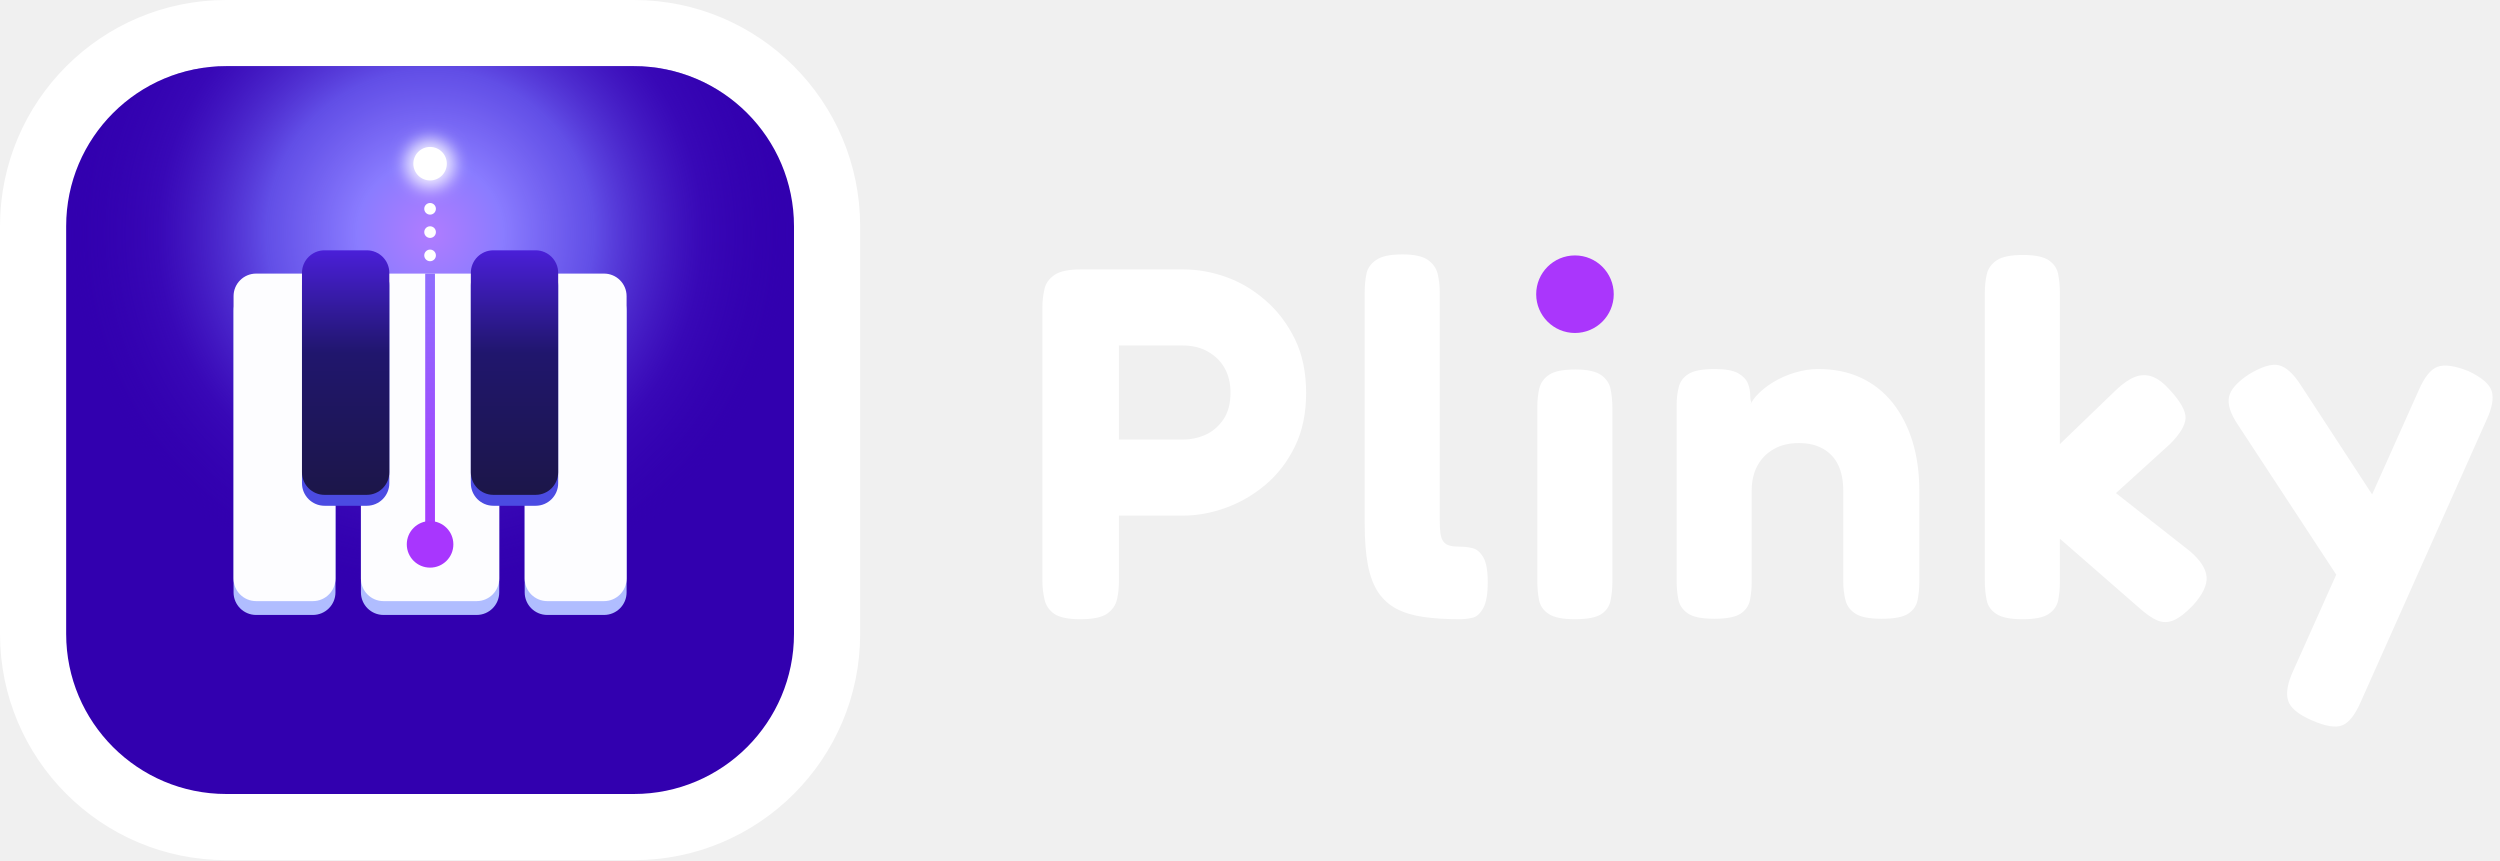
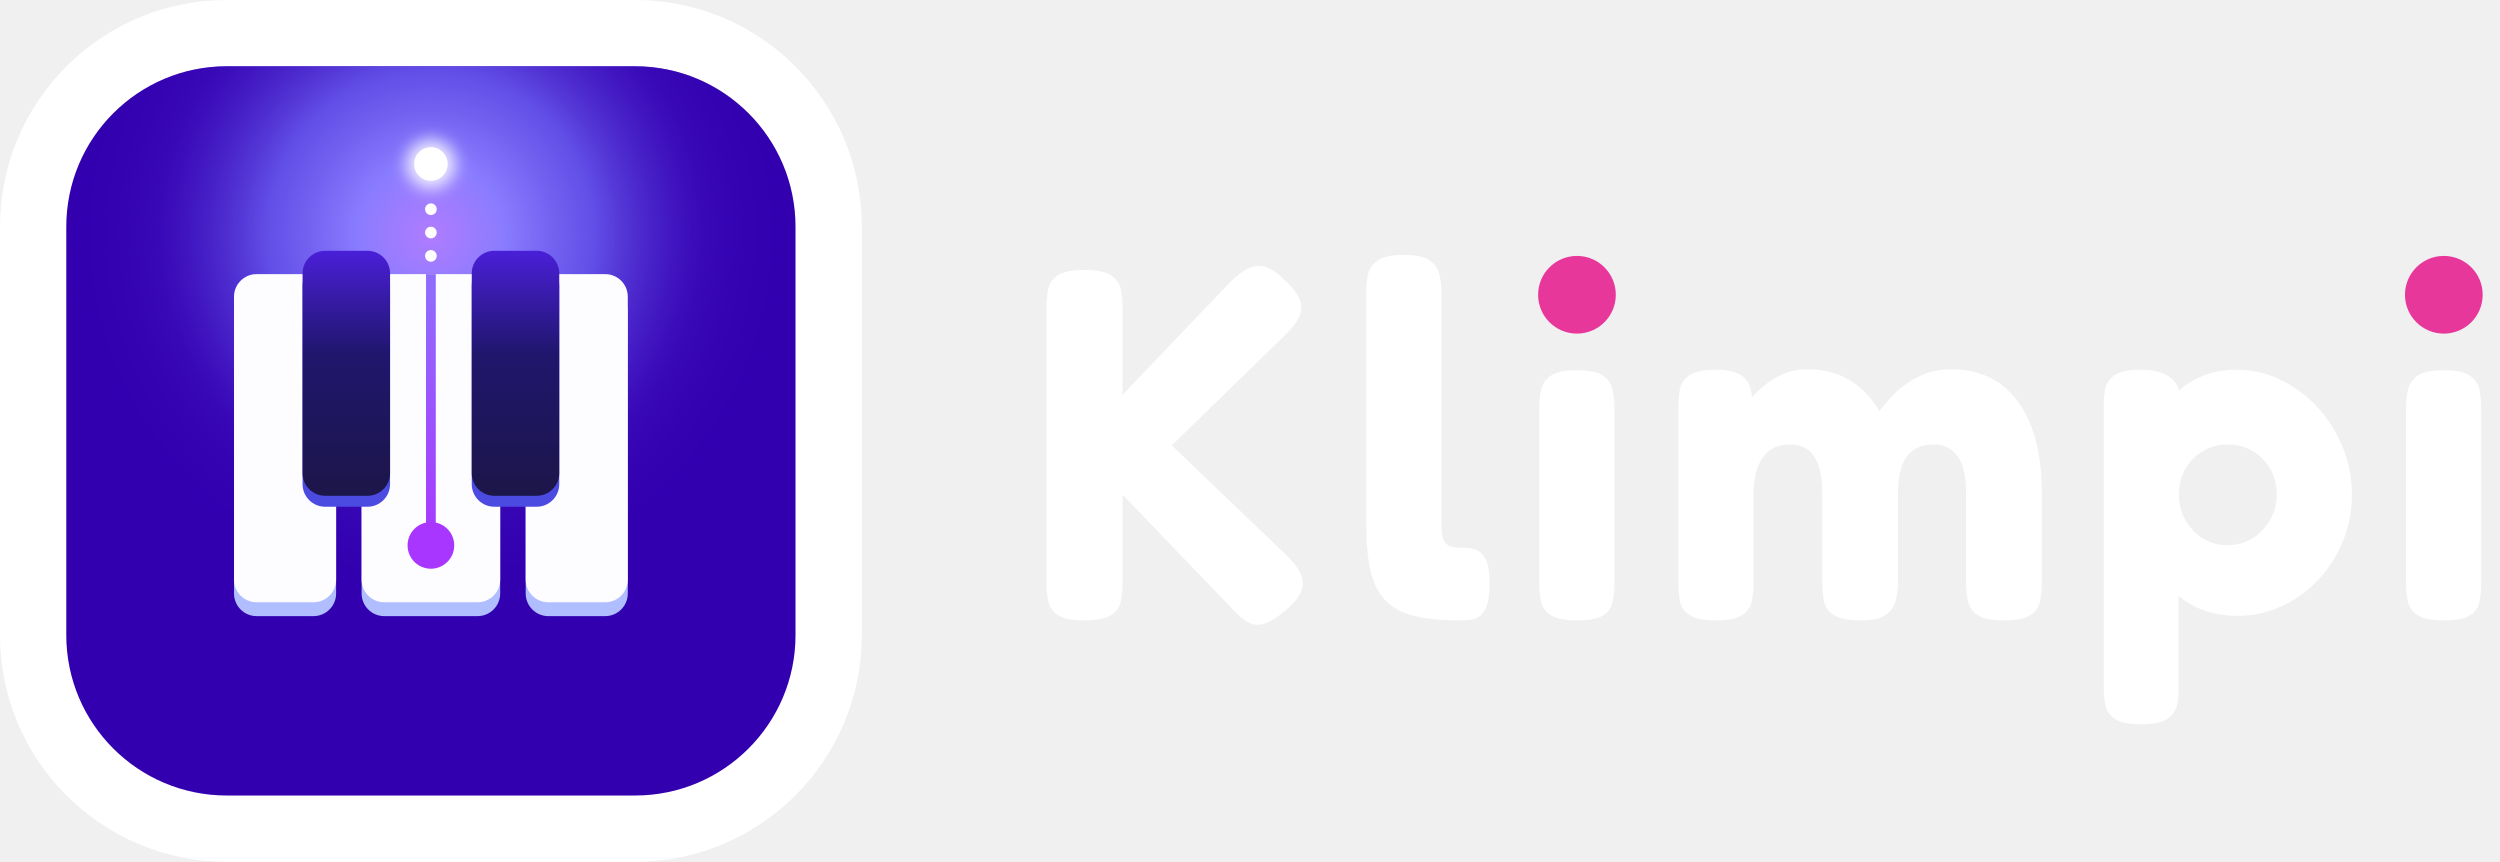
- <svg xmlns="http://www.w3.org/2000/svg" width="219.83" height="75.64" viewBox="0 0 219.83 75.64" role="img" aria-label="Plinky">
+ <svg xmlns="http://www.w3.org/2000/svg" width="219.41" height="75.64" viewBox="0 0 219.41 75.64" role="img" aria-label="Klimpi">
  <g transform="scale(0.64)">
    <defs>
      <radialGradient id="pg" cx="50" cy="23" r="50" gradientUnits="userSpaceOnUse">
        <stop offset="0" stop-color="#b07cff" />
        <stop offset=".2" stop-color="#8a7cff" />
        <stop offset=".45" stop-color="#6a5cf0" stop-opacity=".85" />
        <stop offset=".75" stop-color="#4012c0" stop-opacity=".45" />
        <stop offset="1" stop-color="#3200af" stop-opacity="0" />
      </radialGradient>
      <linearGradient id="pb" x1="0" y1="0" x2="0" y2="1">
        <stop offset="0" stop-color="#4a1fd8" />
        <stop offset=".42" stop-color="#20166d" />
        <stop offset="1" stop-color="#1c1649" />
      </linearGradient>
      <linearGradient id="pl" x1="0" y1="0" x2="0" y2="1">
        <stop offset="0" stop-color="#8f6efe" />
        <stop offset="1" stop-color="#a739fe" />
      </linearGradient>
      <filter id="ph" x="-2" y="-2" width="5" height="5">
        <feGaussianBlur stdDeviation="1.1" />
      </filter>
      <filter id="ps" x="-.1" y="-.3" width="1.2" height="1.8">
        <feDropShadow dx="0" dy=".7" stdDeviation=".8" flood-color="#12004a" flood-opacity=".45" />
      </filter>
    </defs>
    <rect width="118.18" height="118.18" rx="31.09" fill="#fff" />
    <g transform="translate(9.09 9.09)">
      <rect width="100" height="100" rx="22" fill="#3200af" />
      <rect width="100" height="100" rx="22" fill="url(#pg)" />
      <rect x="23" y="30.5" width="14" height="44.9" rx="3.1" fill="#b0bdff" />
      <rect x="23" y="28.5" width="14" height="45" rx="3.1" fill="#fdfdff" />
      <rect x="40.5" y="30.5" width="19" height="44.9" rx="3.1" fill="#b0bdff" />
      <rect x="40.5" y="28.5" width="19" height="45" rx="3.1" fill="#fdfdff" />
      <rect x="63" y="30.5" width="14" height="44.9" rx="3.1" fill="#b0bdff" />
      <rect x="63" y="28.5" width="14" height="45" rx="3.1" fill="#fdfdff" />
      <rect x="49.33" y="28.5" width="1.34" height="37" fill="url(#pl)" />
      <circle cx="50" cy="65.7" r="3.2" fill="#a836fe" />
      <rect x="32.4" y="27" width="12" height="33.4" rx="3.1" fill="#4b4be2" />
      <rect x="32.4" y="25.3" width="12" height="33.6" rx="3.1" fill="url(#pb)" />
      <rect x="55.6" y="27" width="12" height="33.4" rx="3.1" fill="#4b4be2" />
      <rect x="55.6" y="25.3" width="12" height="33.6" rx="3.1" fill="url(#pb)" />
      <circle cx="50" cy="13.4" r="3.4" fill="#fff" opacity=".85" filter="url(#ph)" />
      <circle cx="50" cy="13.4" r="2.3" fill="#fff" />
      <circle cx="50" cy="19.6" r=".8" fill="#fff" />
      <circle cx="50" cy="22.8" r=".8" fill="#fff" />
      <circle cx="50" cy="26" r=".8" fill="#fff" />
    </g>
  </g>
-   <path fill="#fff" d="M95 54.45Q93.38 54.45 92.69 53.97Q92.01 53.48 91.84 52.69Q91.66 51.9 91.66 51.06L91.66 27.04Q91.66 26.2 91.84 25.43Q92.01 24.66 92.72 24.18Q93.42 23.69 95.05 23.69L104.07 23.69Q105.92 23.69 107.79 24.35Q109.66 25.01 111.26 26.4Q112.87 27.79 113.86 29.81Q114.85 31.83 114.85 34.56Q114.85 37.25 113.86 39.27Q112.87 41.29 111.26 42.64Q109.66 43.98 107.76 44.66Q105.87 45.34 104.02 45.34L98.39 45.34L98.39 51.11Q98.39 51.94 98.22 52.71Q98.04 53.48 97.34 53.97Q96.63 54.45 95 54.45ZM98.39 38.65L104.07 38.65Q105.04 38.65 105.98 38.24Q106.93 37.82 107.57 36.89Q108.2 35.97 108.2 34.52Q108.2 33.29 107.68 32.36Q107.15 31.44 106.2 30.91Q105.26 30.38 104.02 30.38L98.39 30.38ZM128.36 54.45Q126.55 54.45 125.17 54.25Q123.78 54.05 122.79 53.53Q121.8 53 121.18 52.07Q120.57 51.15 120.28 49.68Q120 48.2 120 46.05L120 25.72Q120 24.84 120.15 24.09Q120.3 23.34 121.01 22.86Q121.71 22.37 123.3 22.37Q124.88 22.37 125.56 22.86Q126.24 23.34 126.42 24.09Q126.6 24.84 126.6 25.72L126.6 45.74Q126.6 46.44 126.66 46.9Q126.73 47.37 126.93 47.63Q127.12 47.89 127.48 47.98Q127.83 48.07 128.4 48.07Q128.93 48.07 129.48 48.2Q130.03 48.33 130.42 48.99Q130.82 49.65 130.82 51.19Q130.82 52.78 130.42 53.48Q130.03 54.19 129.48 54.32Q128.93 54.45 128.36 54.45ZM138.48 54.45Q136.89 54.45 136.19 53.99Q135.48 53.53 135.33 52.76Q135.18 51.99 135.18 51.15L135.18 35.79Q135.18 34.91 135.35 34.17Q135.53 33.42 136.21 32.96Q136.89 32.49 138.52 32.49Q140.1 32.49 140.79 32.98Q141.47 33.46 141.62 34.21Q141.78 34.96 141.78 35.88L141.78 51.19Q141.78 52.03 141.62 52.8Q141.47 53.57 140.79 54.01Q140.1 54.45 138.48 54.45ZM150.73 54.41Q149.1 54.41 148.42 53.94Q147.74 53.48 147.58 52.71Q147.43 51.94 147.43 51.11L147.43 35.62Q147.43 34.78 147.61 34.06Q147.78 33.33 148.46 32.89Q149.15 32.45 150.77 32.45Q152.18 32.45 152.84 32.82Q153.5 33.2 153.7 33.73Q153.9 34.25 153.9 34.72Q153.9 35.18 153.99 35.35L153.72 36.19Q153.81 35.53 154.4 34.85Q155 34.17 155.9 33.62Q156.8 33.07 157.84 32.76Q158.87 32.45 159.88 32.45Q161.99 32.45 163.64 33.22Q165.29 33.99 166.44 35.44Q167.58 36.89 168.18 38.85Q168.77 40.81 168.77 43.14L168.77 51.15Q168.77 51.99 168.62 52.76Q168.46 53.53 167.78 53.97Q167.1 54.41 165.47 54.41Q163.8 54.41 163.12 53.94Q162.43 53.48 162.26 52.71Q162.08 51.94 162.08 51.11L162.08 43.14Q162.08 41.82 161.64 40.9Q161.2 39.97 160.32 39.47Q159.44 38.96 158.17 38.96Q156.89 38.96 155.97 39.49Q155.04 40.02 154.54 40.94Q154.03 41.87 154.03 43.14L154.03 51.15Q154.03 51.99 153.88 52.76Q153.72 53.53 153.04 53.97Q152.36 54.41 150.73 54.41ZM192.57 48.47Q193.94 49.65 194.03 50.73Q194.11 51.81 192.84 53.22Q191.87 54.23 191.14 54.54Q190.42 54.85 189.71 54.56Q189.01 54.27 188.09 53.44L181.13 47.37L181.13 51.15Q181.13 52.03 180.98 52.78Q180.83 53.53 180.14 53.99Q179.46 54.45 177.83 54.45Q176.25 54.45 175.55 53.99Q174.84 53.53 174.69 52.76Q174.53 51.99 174.53 51.11L174.53 25.72Q174.53 24.84 174.71 24.09Q174.89 23.34 175.59 22.88Q176.29 22.42 177.88 22.42Q179.46 22.42 180.14 22.88Q180.83 23.34 180.98 24.11Q181.13 24.88 181.13 25.76L181.13 39.05L186.06 34.3Q186.94 33.46 187.71 33.15Q188.48 32.85 189.23 33.11Q189.98 33.37 190.81 34.3Q192.22 35.84 192.18 36.78Q192.13 37.73 190.81 39.05L186.06 43.36ZM203.28 63.34Q201.47 62.55 201.19 61.58Q200.9 60.61 201.65 58.98L212.69 34.3Q213.44 32.58 214.34 32.25Q215.25 31.92 217.05 32.63Q218.81 33.46 219.1 34.39Q219.38 35.31 218.68 36.85L207.59 61.71Q206.84 63.43 205.96 63.78Q205.08 64.13 203.28 63.34ZM207.11 53.09L196.77 37.33Q195.8 35.88 196 34.91Q196.19 33.95 197.73 32.93Q199.45 31.88 200.4 32.12Q201.34 32.36 202.31 33.86L209.92 45.52Z" />
-   <circle fill="#aa36fc" cx="138.49" cy="25.87" r="3.41" />
+   <path fill="#fff" d="M95.14 54.45Q93.55 54.45 92.85 53.99Q92.14 53.53 91.99 52.73Q91.84 51.94 91.84 51.11L91.84 26.99Q91.84 26.16 91.99 25.39Q92.14 24.62 92.85 24.16Q93.55 23.69 95.18 23.69Q96.85 23.69 97.53 24.18Q98.22 24.66 98.37 25.41Q98.52 26.16 98.52 27.04L98.52 34.65L107.94 24.79Q108.82 23.91 109.55 23.56Q110.27 23.21 111.04 23.43Q111.81 23.65 112.69 24.53Q114.19 25.89 114.21 26.93Q114.23 27.96 112.96 29.24L102.84 39.09L113.04 48.86Q114.41 50.23 114.34 51.3Q114.28 52.38 112.78 53.61Q111.72 54.49 110.95 54.74Q110.18 54.98 109.52 54.6Q108.86 54.23 108.03 53.31L98.52 43.41L98.52 51.15Q98.52 51.99 98.37 52.76Q98.22 53.53 97.51 53.99Q96.81 54.45 95.14 54.45ZM128.27 54.45Q126.46 54.45 125.08 54.25Q123.69 54.05 122.7 53.53Q121.71 53 121.1 52.07Q120.48 51.15 120.19 49.68Q119.91 48.2 119.91 46.05L119.91 25.72Q119.91 24.84 120.06 24.09Q120.22 23.34 120.92 22.86Q121.62 22.37 123.21 22.37Q124.79 22.37 125.47 22.86Q126.16 23.34 126.33 24.09Q126.51 24.84 126.51 25.72L126.51 45.74Q126.51 46.44 126.57 46.9Q126.64 47.37 126.84 47.63Q127.04 47.89 127.39 47.98Q127.74 48.07 128.31 48.07Q128.84 48.07 129.39 48.2Q129.94 48.33 130.34 48.99Q130.73 49.65 130.73 51.19Q130.73 52.78 130.34 53.48Q129.94 54.19 129.39 54.32Q128.84 54.45 128.27 54.45ZM138.39 54.45Q136.8 54.45 136.1 53.99Q135.4 53.53 135.24 52.76Q135.09 51.99 135.09 51.15L135.09 35.79Q135.09 34.91 135.26 34.17Q135.44 33.42 136.12 32.96Q136.8 32.49 138.43 32.49Q140.02 32.49 140.7 32.98Q141.38 33.46 141.53 34.21Q141.69 34.96 141.69 35.88L141.69 51.19Q141.69 52.03 141.53 52.8Q141.38 53.57 140.7 54.01Q140.02 54.45 138.39 54.45ZM150.55 54.45Q148.97 54.45 148.27 53.97Q147.56 53.48 147.43 52.73Q147.3 51.99 147.3 51.11L147.3 35.71Q147.3 34.83 147.45 34.1Q147.61 33.37 148.31 32.91Q149.01 32.45 150.64 32.45Q152.27 32.45 153.02 33.09Q153.77 33.73 153.77 35.18L153.19 35.66Q153.28 35.44 153.72 34.91Q154.16 34.39 154.87 33.81Q155.57 33.24 156.52 32.82Q157.46 32.41 158.56 32.41Q160.01 32.41 161.18 32.82Q162.35 33.24 163.29 34.06Q164.24 34.87 164.94 36.1Q165.56 35.22 166.44 34.39Q167.32 33.55 168.53 32.98Q169.74 32.41 171.23 32.41Q173.79 32.41 175.57 33.7Q177.35 35 178.27 37.42Q179.2 39.84 179.2 43.27L179.2 51.15Q179.2 51.99 179.04 52.76Q178.89 53.53 178.19 53.99Q177.48 54.45 175.85 54.45Q174.23 54.45 173.54 53.97Q172.86 53.48 172.71 52.71Q172.55 51.94 172.55 51.11L172.55 43.23Q172.55 41.87 172.25 40.94Q171.94 40.02 171.3 39.51Q170.66 39.01 169.69 39.01Q168.68 39.01 167.98 39.47Q167.27 39.93 166.92 40.88Q166.57 41.82 166.57 43.27L166.57 51.15Q166.57 52.03 166.35 52.8Q166.13 53.57 165.4 54.03Q164.68 54.49 163.09 54.45Q161.51 54.41 160.85 53.92Q160.19 53.44 160.06 52.67Q159.93 51.9 159.93 51.11L159.93 43.23Q159.93 41.87 159.62 40.92Q159.31 39.97 158.69 39.49Q158.08 39.01 157.07 39.01Q155.97 39.01 155.26 39.58Q154.56 40.15 154.23 41.1Q153.9 42.04 153.9 43.23L153.9 51.15Q153.9 52.03 153.74 52.78Q153.59 53.53 152.89 53.99Q152.18 54.45 150.55 54.45ZM196.38 54.05Q194.22 54.05 192.57 53.2Q190.92 52.34 189.85 50.86Q188.77 49.39 188.22 47.45Q187.67 45.52 187.71 43.27Q187.71 41.12 188.28 39.16Q188.86 37.2 189.93 35.68Q191.01 34.17 192.62 33.31Q194.22 32.45 196.38 32.45Q198.32 32.45 200.14 33.33Q201.97 34.21 203.38 35.73Q204.78 37.25 205.6 39.23Q206.41 41.21 206.41 43.41Q206.41 45.61 205.6 47.56Q204.78 49.52 203.38 50.97Q201.97 52.43 200.16 53.24Q198.36 54.05 196.38 54.05ZM187.89 63.56Q186.3 63.56 185.62 63.1Q184.94 62.63 184.79 61.91Q184.63 61.18 184.63 60.35L184.63 35.75Q184.63 34.87 184.76 34.14Q184.9 33.42 185.58 32.93Q186.26 32.45 187.84 32.45Q189.21 32.45 190.02 32.85Q190.84 33.24 191.19 34.08L191.19 60.3Q191.23 61.14 191.06 61.89Q190.88 62.63 190.2 63.1Q189.52 63.56 187.89 63.56ZM195.46 47.85Q196.69 47.85 197.66 47.26Q198.62 46.66 199.22 45.65Q199.81 44.64 199.81 43.41Q199.81 42.13 199.24 41.14Q198.67 40.15 197.7 39.58Q196.73 39.01 195.5 39.01Q194.31 39.01 193.32 39.6Q192.33 40.19 191.78 41.18Q191.23 42.17 191.23 43.41Q191.23 44.64 191.8 45.65Q192.38 46.66 193.34 47.26Q194.31 47.85 195.46 47.85ZM214.46 54.45Q212.88 54.45 212.18 53.99Q211.47 53.53 211.32 52.76Q211.16 51.99 211.16 51.15L211.16 35.79Q211.16 34.91 211.34 34.17Q211.52 33.42 212.2 32.96Q212.88 32.49 214.51 32.49Q216.09 32.49 216.77 32.98Q217.46 33.46 217.61 34.21Q217.76 34.96 217.76 35.88L217.76 51.19Q217.76 52.03 217.61 52.8Q217.46 53.57 216.77 54.01Q216.09 54.45 214.46 54.45Z" />
+   <circle fill="#e8379b" cx="138.4" cy="25.87" r="3.41" />
+   <circle fill="#e8379b" cx="214.48" cy="25.87" r="3.41" />
</svg>
